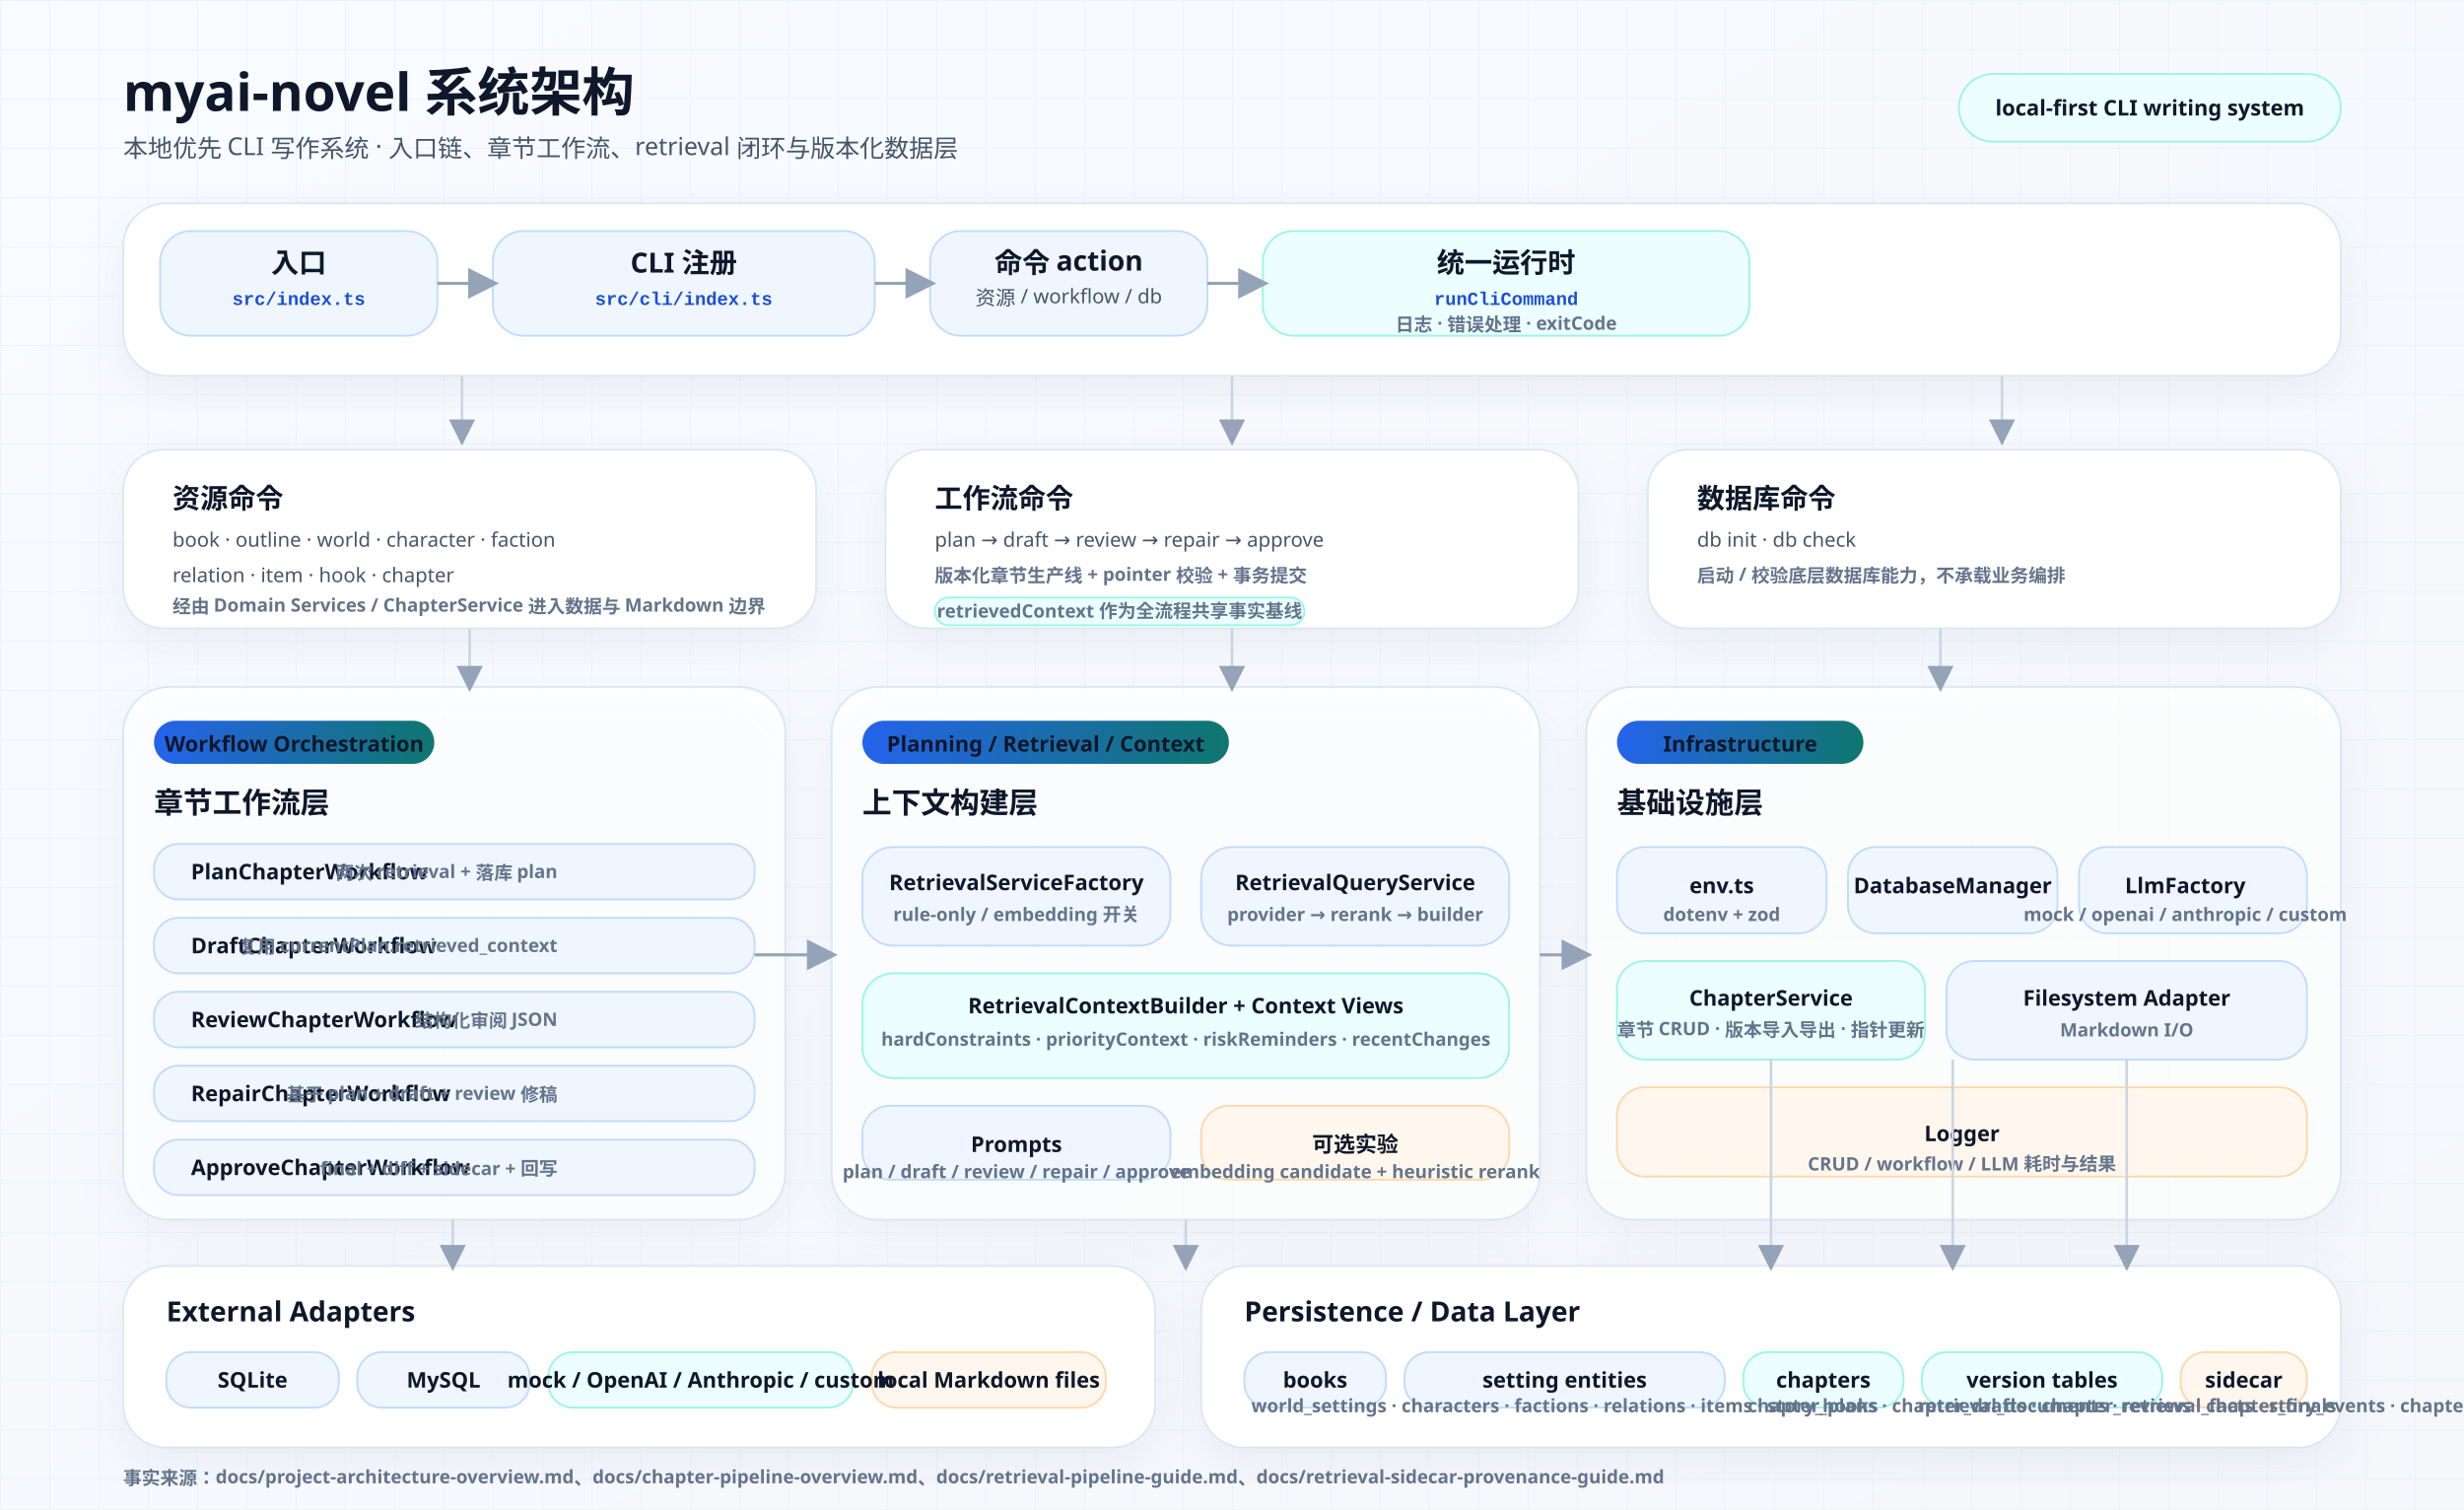
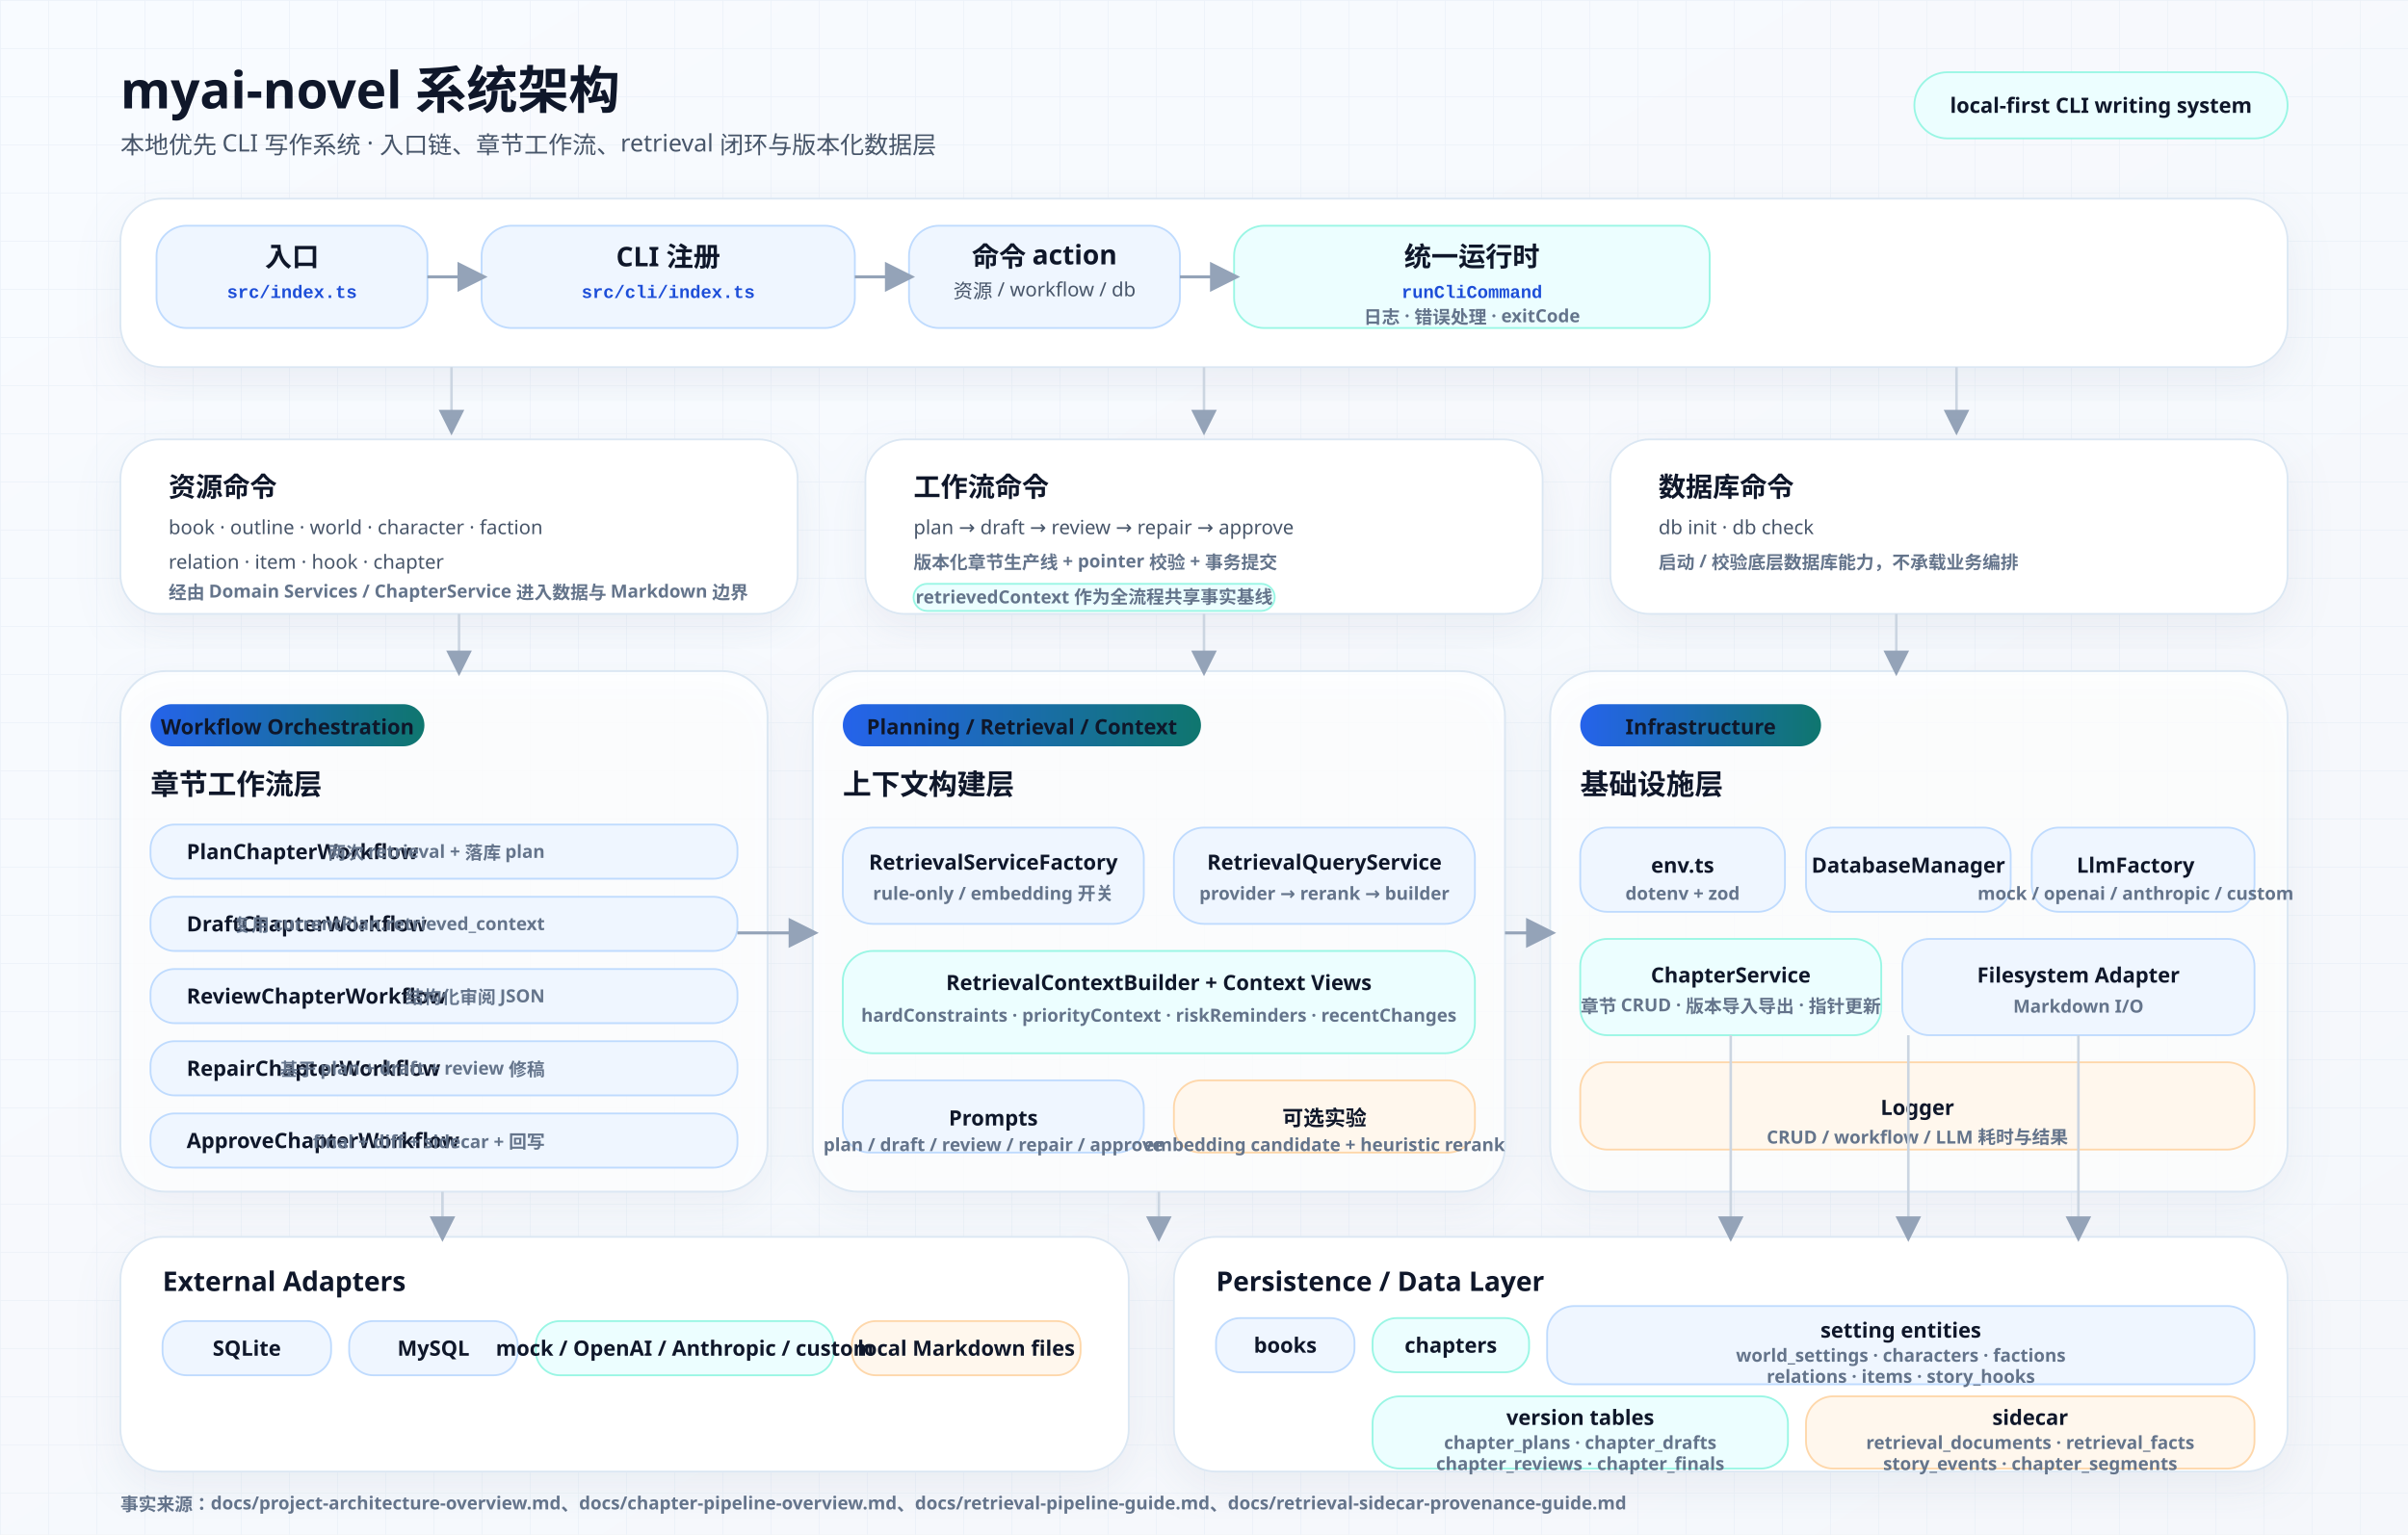
- <svg xmlns="http://www.w3.org/2000/svg" width="1600" height="980" viewBox="0 0 1600 980" role="img" aria-labelledby="title desc">
+ <svg xmlns="http://www.w3.org/2000/svg" width="1600" height="1020" viewBox="0 0 1600 1020" role="img" aria-labelledby="title desc">
  <defs>
    <linearGradient id="bg" x1="0" y1="0" x2="1" y2="1">
      <stop offset="0%" stop-color="#f8fbff" />
      <stop offset="100%" stop-color="#f5f7fb" />
    </linearGradient>
    <linearGradient id="accent" x1="0" y1="0" x2="1" y2="0">
      <stop offset="0%" stop-color="#2563eb" />
      <stop offset="100%" stop-color="#0f766e" />
    </linearGradient>
    <pattern id="grid" width="32" height="32" patternUnits="userSpaceOnUse">
      <path d="M 32 0 L 0 0 0 32" fill="none" stroke="#e8eef7" stroke-width="1" />
    </pattern>
    <filter id="shadow" x="-20%" y="-20%" width="140%" height="140%">
      <feDropShadow dx="0" dy="10" stdDeviation="14" flood-color="#94a3b8" flood-opacity="0.14" />
    </filter>
    <marker id="arrow" markerWidth="10" markerHeight="10" refX="8" refY="5" orient="auto">
      <path d="M0 0 L10 5 L0 10 Z" fill="#94a3b8" />
    </marker>
    <style>
      .title { font: 700 34px 'Avenir Next', 'PingFang SC', 'Microsoft YaHei', sans-serif; fill: #0f172a; }
      .subtitle { font: 500 16px 'Avenir Next', 'PingFang SC', 'Microsoft YaHei', sans-serif; fill: #475569; }
      .layer-title { font: 700 19px 'Avenir Next', 'PingFang SC', 'Microsoft YaHei', sans-serif; fill: #0f172a; }
      .card-title { font: 700 18px 'Avenir Next', 'PingFang SC', 'Microsoft YaHei', sans-serif; fill: #0f172a; }
      .label { font: 600 14px 'Avenir Next', 'PingFang SC', 'Microsoft YaHei', sans-serif; fill: #0f172a; }
      .body { font: 500 13px 'Avenir Next', 'PingFang SC', 'Microsoft YaHei', sans-serif; fill: #475569; }
      .tiny { font: 600 12px 'Avenir Next', 'PingFang SC', 'Microsoft YaHei', sans-serif; fill: #64748b; }
      .code { font: 700 12px 'SFMono-Regular', 'Consolas', 'Liberation Mono', monospace; fill: #1d4ed8; }
      .pill { fill: #eff6ff; stroke: #bfdbfe; stroke-width: 1.2; }
      .pill-green { fill: #ecfeff; stroke: #99f6e4; stroke-width: 1.2; }
      .pill-amber { fill: #fff7ed; stroke: #fed7aa; stroke-width: 1.2; }
      .card { fill: #ffffff; stroke: #dbe7f3; stroke-width: 1.2; }
      .layer { fill: rgba(255,255,255,0.78); stroke: #dbe7f3; stroke-width: 1.3; }
      .accent { fill: url(#accent); }
      .line { stroke: #94a3b8; stroke-width: 2; fill: none; marker-end: url(#arrow); }
      .soft-line { stroke: #cbd5e1; stroke-width: 1.7; fill: none; marker-end: url(#arrow); }
      .divider { stroke: #e2e8f0; stroke-width: 1; }
    </style>
  </defs>
-   <rect width="1600" height="980" fill="url(#bg)" />
-   <rect width="1600" height="980" fill="url(#grid)" opacity="0.75" />
+   <rect width="1600" height="1020" fill="url(#bg)" />
+   <rect width="1600" height="1020" fill="url(#grid)" opacity="0.75" />
  <text x="80" y="72" class="title">myai-novel 系统架构</text>
  <text x="80" y="102" class="subtitle">本地优先 CLI 写作系统 · 入口链、章节工作流、retrieval 闭环与版本化数据层</text>
  <rect x="1272" y="48" width="248" height="44" rx="22" class="pill-green" />
  <text x="1396" y="75" text-anchor="middle" class="label">local-first CLI writing system</text>
  <g filter="url(#shadow)">
    <rect x="80" y="132" width="1440" height="112" rx="28" class="card" />
  </g>
  <rect x="104" y="150" width="180" height="68" rx="20" class="pill" />
  <rect x="320" y="150" width="248" height="68" rx="20" class="pill" />
  <rect x="604" y="150" width="180" height="68" rx="20" class="pill" />
  <rect x="820" y="150" width="316" height="68" rx="20" class="pill-green" />
  <path d="M284 184 H320" class="line" />
  <path d="M568 184 H604" class="line" />
  <path d="M784 184 H820" class="line" />
  <text x="194" y="177" text-anchor="middle" class="card-title">入口</text>
  <text x="194" y="198" text-anchor="middle" class="code">src/index.ts</text>
  <text x="444" y="177" text-anchor="middle" class="card-title">CLI 注册</text>
  <text x="444" y="198" text-anchor="middle" class="code">src/cli/index.ts</text>
  <text x="694" y="177" text-anchor="middle" class="card-title">命令 action</text>
  <text x="694" y="198" text-anchor="middle" class="body">资源 / workflow / db</text>
  <text x="978" y="177" text-anchor="middle" class="card-title">统一运行时</text>
  <text x="978" y="198" text-anchor="middle" class="code">runCliCommand</text>
  <text x="978" y="215" text-anchor="middle" class="tiny">日志 · 错误处理 · exitCode</text>
  <path d="M300 244 V286" class="soft-line" />
  <path d="M800 244 V286" class="soft-line" />
  <path d="M1300 244 V286" class="soft-line" />
  <g filter="url(#shadow)">
    <rect x="80" y="292" width="450" height="116" rx="26" class="card" />
    <rect x="575" y="292" width="450" height="116" rx="26" class="card" />
    <rect x="1070" y="292" width="450" height="116" rx="26" class="card" />
  </g>
  <text x="112" y="330" class="card-title">资源命令</text>
  <text x="112" y="355" class="body">book · outline · world · character · faction</text>
  <text x="112" y="378" class="body">relation · item · hook · chapter</text>
  <text x="112" y="398" class="tiny">经由 Domain Services / ChapterService 进入数据与 Markdown 边界</text>
  <text x="607" y="330" class="card-title">工作流命令</text>
  <text x="607" y="355" class="body">plan → draft → review → repair → approve</text>
  <text x="607" y="378" class="tiny">版本化章节生产线 + pointer 校验 + 事务提交</text>
  <rect x="607" y="388" width="240" height="18" rx="9" class="pill-green" />
  <text x="727" y="401" text-anchor="middle" class="tiny">retrievedContext 作为全流程共享事实基线</text>
  <text x="1102" y="330" class="card-title">数据库命令</text>
  <text x="1102" y="355" class="body">db init · db check</text>
  <text x="1102" y="378" class="tiny">启动 / 校验底层数据库能力，不承载业务编排</text>
  <g filter="url(#shadow)">
    <rect x="80" y="446" width="430" height="346" rx="30" class="layer" />
    <rect x="540" y="446" width="460" height="346" rx="30" class="layer" />
    <rect x="1030" y="446" width="490" height="346" rx="30" class="layer" />
  </g>
  <rect x="100" y="468" width="182" height="28" rx="14" class="accent" />
  <text x="191" y="488" text-anchor="middle" class="label" fill="#ffffff">Workflow Orchestration</text>
  <text x="100" y="528" class="layer-title">章节工作流层</text>
  <rect x="100" y="548" width="390" height="36" rx="16" class="pill" />
  <rect x="100" y="596" width="390" height="36" rx="16" class="pill" />
  <rect x="100" y="644" width="390" height="36" rx="16" class="pill" />
  <rect x="100" y="692" width="390" height="36" rx="16" class="pill" />
  <rect x="100" y="740" width="390" height="36" rx="16" class="pill" />
  <text x="124" y="571" class="label">PlanChapterWorkflow</text>
  <text x="124" y="619" class="label">DraftChapterWorkflow</text>
  <text x="124" y="667" class="label">ReviewChapterWorkflow</text>
  <text x="124" y="715" class="label">RepairChapterWorkflow</text>
  <text x="124" y="763" class="label">ApproveChapterWorkflow</text>
  <text x="362" y="571" text-anchor="end" class="tiny">两次 retrieval + 落库 plan</text>
  <text x="362" y="619" text-anchor="end" class="tiny">复用 currentPlan.retrieved_context</text>
  <text x="362" y="667" text-anchor="end" class="tiny">结构化审阅 JSON</text>
  <text x="362" y="715" text-anchor="end" class="tiny">基于 plan + draft + review 修稿</text>
  <text x="362" y="763" text-anchor="end" class="tiny">final + diff + sidecar + 回写</text>
  <rect x="560" y="468" width="238" height="28" rx="14" class="accent" />
  <text x="679" y="488" text-anchor="middle" class="label" fill="#ffffff">Planning / Retrieval / Context</text>
  <text x="560" y="528" class="layer-title">上下文构建层</text>
  <rect x="560" y="550" width="200" height="64" rx="20" class="pill" />
  <rect x="780" y="550" width="200" height="64" rx="20" class="pill" />
  <rect x="560" y="632" width="420" height="68" rx="20" class="pill-green" />
  <rect x="560" y="718" width="200" height="48" rx="18" class="pill" />
  <rect x="780" y="718" width="200" height="48" rx="18" class="pill-amber" />
  <text x="660" y="578" text-anchor="middle" class="label">RetrievalServiceFactory</text>
  <text x="660" y="598" text-anchor="middle" class="tiny">rule-only / embedding 开关</text>
  <text x="880" y="578" text-anchor="middle" class="label">RetrievalQueryService</text>
  <text x="880" y="598" text-anchor="middle" class="tiny">provider → rerank → builder</text>
  <text x="770" y="658" text-anchor="middle" class="label">RetrievalContextBuilder + Context Views</text>
  <text x="770" y="679" text-anchor="middle" class="tiny">hardConstraints · priorityContext · riskReminders · recentChanges</text>
  <text x="660" y="748" text-anchor="middle" class="label">Prompts</text>
  <text x="660" y="765" text-anchor="middle" class="tiny">plan / draft / review / repair / approve</text>
  <text x="880" y="748" text-anchor="middle" class="label">可选实验</text>
  <text x="880" y="765" text-anchor="middle" class="tiny">embedding candidate + heuristic rerank</text>
  <rect x="1050" y="468" width="160" height="28" rx="14" class="accent" />
  <text x="1130" y="488" text-anchor="middle" class="label" fill="#ffffff">Infrastructure</text>
  <text x="1050" y="528" class="layer-title">基础设施层</text>
  <rect x="1050" y="550" width="136" height="56" rx="18" class="pill" />
  <rect x="1200" y="550" width="136" height="56" rx="18" class="pill" />
  <rect x="1350" y="550" width="148" height="56" rx="18" class="pill" />
  <rect x="1050" y="624" width="200" height="64" rx="18" class="pill-green" />
  <rect x="1264" y="624" width="234" height="64" rx="18" class="pill" />
  <rect x="1050" y="706" width="448" height="58" rx="18" class="pill-amber" />
  <text x="1118" y="580" text-anchor="middle" class="label">env.ts</text>
  <text x="1118" y="598" text-anchor="middle" class="tiny">dotenv + zod</text>
  <text x="1268" y="580" text-anchor="middle" class="label">DatabaseManager</text>
  <text x="1419" y="580" text-anchor="middle" class="label">LlmFactory</text>
  <text x="1419" y="598" text-anchor="middle" class="tiny">mock / openai / anthropic / custom</text>
  <text x="1150" y="653" text-anchor="middle" class="label">ChapterService</text>
  <text x="1150" y="673" text-anchor="middle" class="tiny">章节 CRUD · 版本导入导出 · 指针更新</text>
  <text x="1381" y="653" text-anchor="middle" class="label">Filesystem Adapter</text>
  <text x="1381" y="673" text-anchor="middle" class="tiny">Markdown I/O</text>
  <text x="1274" y="741" text-anchor="middle" class="label">Logger</text>
  <text x="1274" y="760" text-anchor="middle" class="tiny">CRUD / workflow / LLM 耗时与结果</text>
  <g filter="url(#shadow)">
-     <rect x="80" y="822" width="670" height="118" rx="28" class="card" />
-     <rect x="780" y="822" width="740" height="118" rx="28" class="card" />
+     <rect x="80" y="822" width="670" height="156" rx="28" class="card" />
+     <rect x="780" y="822" width="740" height="156" rx="28" class="card" />
  </g>
  <text x="108" y="858" class="card-title">External Adapters</text>
  <rect x="108" y="878" width="112" height="36" rx="16" class="pill" />
  <rect x="232" y="878" width="112" height="36" rx="16" class="pill" />
  <rect x="356" y="878" width="198" height="36" rx="16" class="pill-green" />
  <rect x="566" y="878" width="152" height="36" rx="16" class="pill-amber" />
  <text x="164" y="901" text-anchor="middle" class="label">SQLite</text>
  <text x="288" y="901" text-anchor="middle" class="label">MySQL</text>
  <text x="455" y="901" text-anchor="middle" class="label">mock / OpenAI / Anthropic / custom</text>
  <text x="642" y="901" text-anchor="middle" class="label">local Markdown files</text>
  <text x="808" y="858" class="card-title">Persistence / Data Layer</text>
-   <rect x="808" y="878" width="92" height="36" rx="16" class="pill" />
-   <rect x="912" y="878" width="208" height="36" rx="16" class="pill" />
-   <rect x="1132" y="878" width="104" height="36" rx="16" class="pill-green" />
-   <rect x="1248" y="878" width="156" height="36" rx="16" class="pill-green" />
-   <rect x="1416" y="878" width="82" height="36" rx="16" class="pill-amber" />
-   <text x="854" y="901" text-anchor="middle" class="label">books</text>
-   <text x="1016" y="901" text-anchor="middle" class="label">setting entities</text>
-   <text x="1016" y="917" text-anchor="middle" class="tiny">world_settings · characters · factions · relations · items · story_hooks</text>
-   <text x="1184" y="901" text-anchor="middle" class="label">chapters</text>
-   <text x="1326" y="901" text-anchor="middle" class="label">version tables</text>
-   <text x="1326" y="917" text-anchor="middle" class="tiny">chapter_plans · chapter_drafts · chapter_reviews · chapter_finals</text>
-   <text x="1457" y="901" text-anchor="middle" class="label">sidecar</text>
-   <text x="1457" y="917" text-anchor="middle" class="tiny">retrieval_documents · retrieval_facts · story_events · chapter_segments</text>
+   <rect x="808" y="876" width="92" height="36" rx="16" class="pill" />
+   <rect x="912" y="876" width="104" height="36" rx="16" class="pill-green" />
+   <rect x="1028" y="868" width="470" height="52" rx="18" class="pill" />
+   <rect x="912" y="928" width="276" height="48" rx="18" class="pill-green" />
+   <rect x="1200" y="928" width="298" height="48" rx="18" class="pill-amber" />
+   <text x="854" y="899" text-anchor="middle" class="label">books</text>
+   <text x="964" y="899" text-anchor="middle" class="label">chapters</text>
+   <text x="1263" y="889" text-anchor="middle" class="label">setting entities</text>
+   <text x="1263" y="905" text-anchor="middle" class="tiny">world_settings · characters · factions</text>
+   <text x="1263" y="919" text-anchor="middle" class="tiny">relations · items · story_hooks</text>
+   <text x="1050" y="947" text-anchor="middle" class="label">version tables</text>
+   <text x="1050" y="963" text-anchor="middle" class="tiny">chapter_plans · chapter_drafts</text>
+   <text x="1050" y="977" text-anchor="middle" class="tiny">chapter_reviews · chapter_finals</text>
+   <text x="1349" y="947" text-anchor="middle" class="label">sidecar</text>
+   <text x="1349" y="963" text-anchor="middle" class="tiny">retrieval_documents · retrieval_facts</text>
+   <text x="1349" y="977" text-anchor="middle" class="tiny">story_events · chapter_segments</text>
  <path d="M800 408 V446" class="soft-line" />
  <path d="M1260 408 V446" class="soft-line" />
  <path d="M305 408 V446" class="soft-line" />
  <path d="M490 620 H540" class="line" />
  <path d="M1000 620 H1030" class="line" />
  <path d="M1268 688 V822" class="soft-line" />
  <path d="M1150 688 V822" class="soft-line" />
  <path d="M1381 688 V822" class="soft-line" />
  <path d="M294 792 V822" class="soft-line" />
  <path d="M770 792 V822" class="soft-line" />
-   <text x="80" y="964" class="tiny">事实来源：docs/project-architecture-overview.md、docs/chapter-pipeline-overview.md、docs/retrieval-pipeline-guide.md、docs/retrieval-sidecar-provenance-guide.md</text>
+   <text x="80" y="1004" class="tiny">事实来源：docs/project-architecture-overview.md、docs/chapter-pipeline-overview.md、docs/retrieval-pipeline-guide.md、docs/retrieval-sidecar-provenance-guide.md</text>
</svg>
